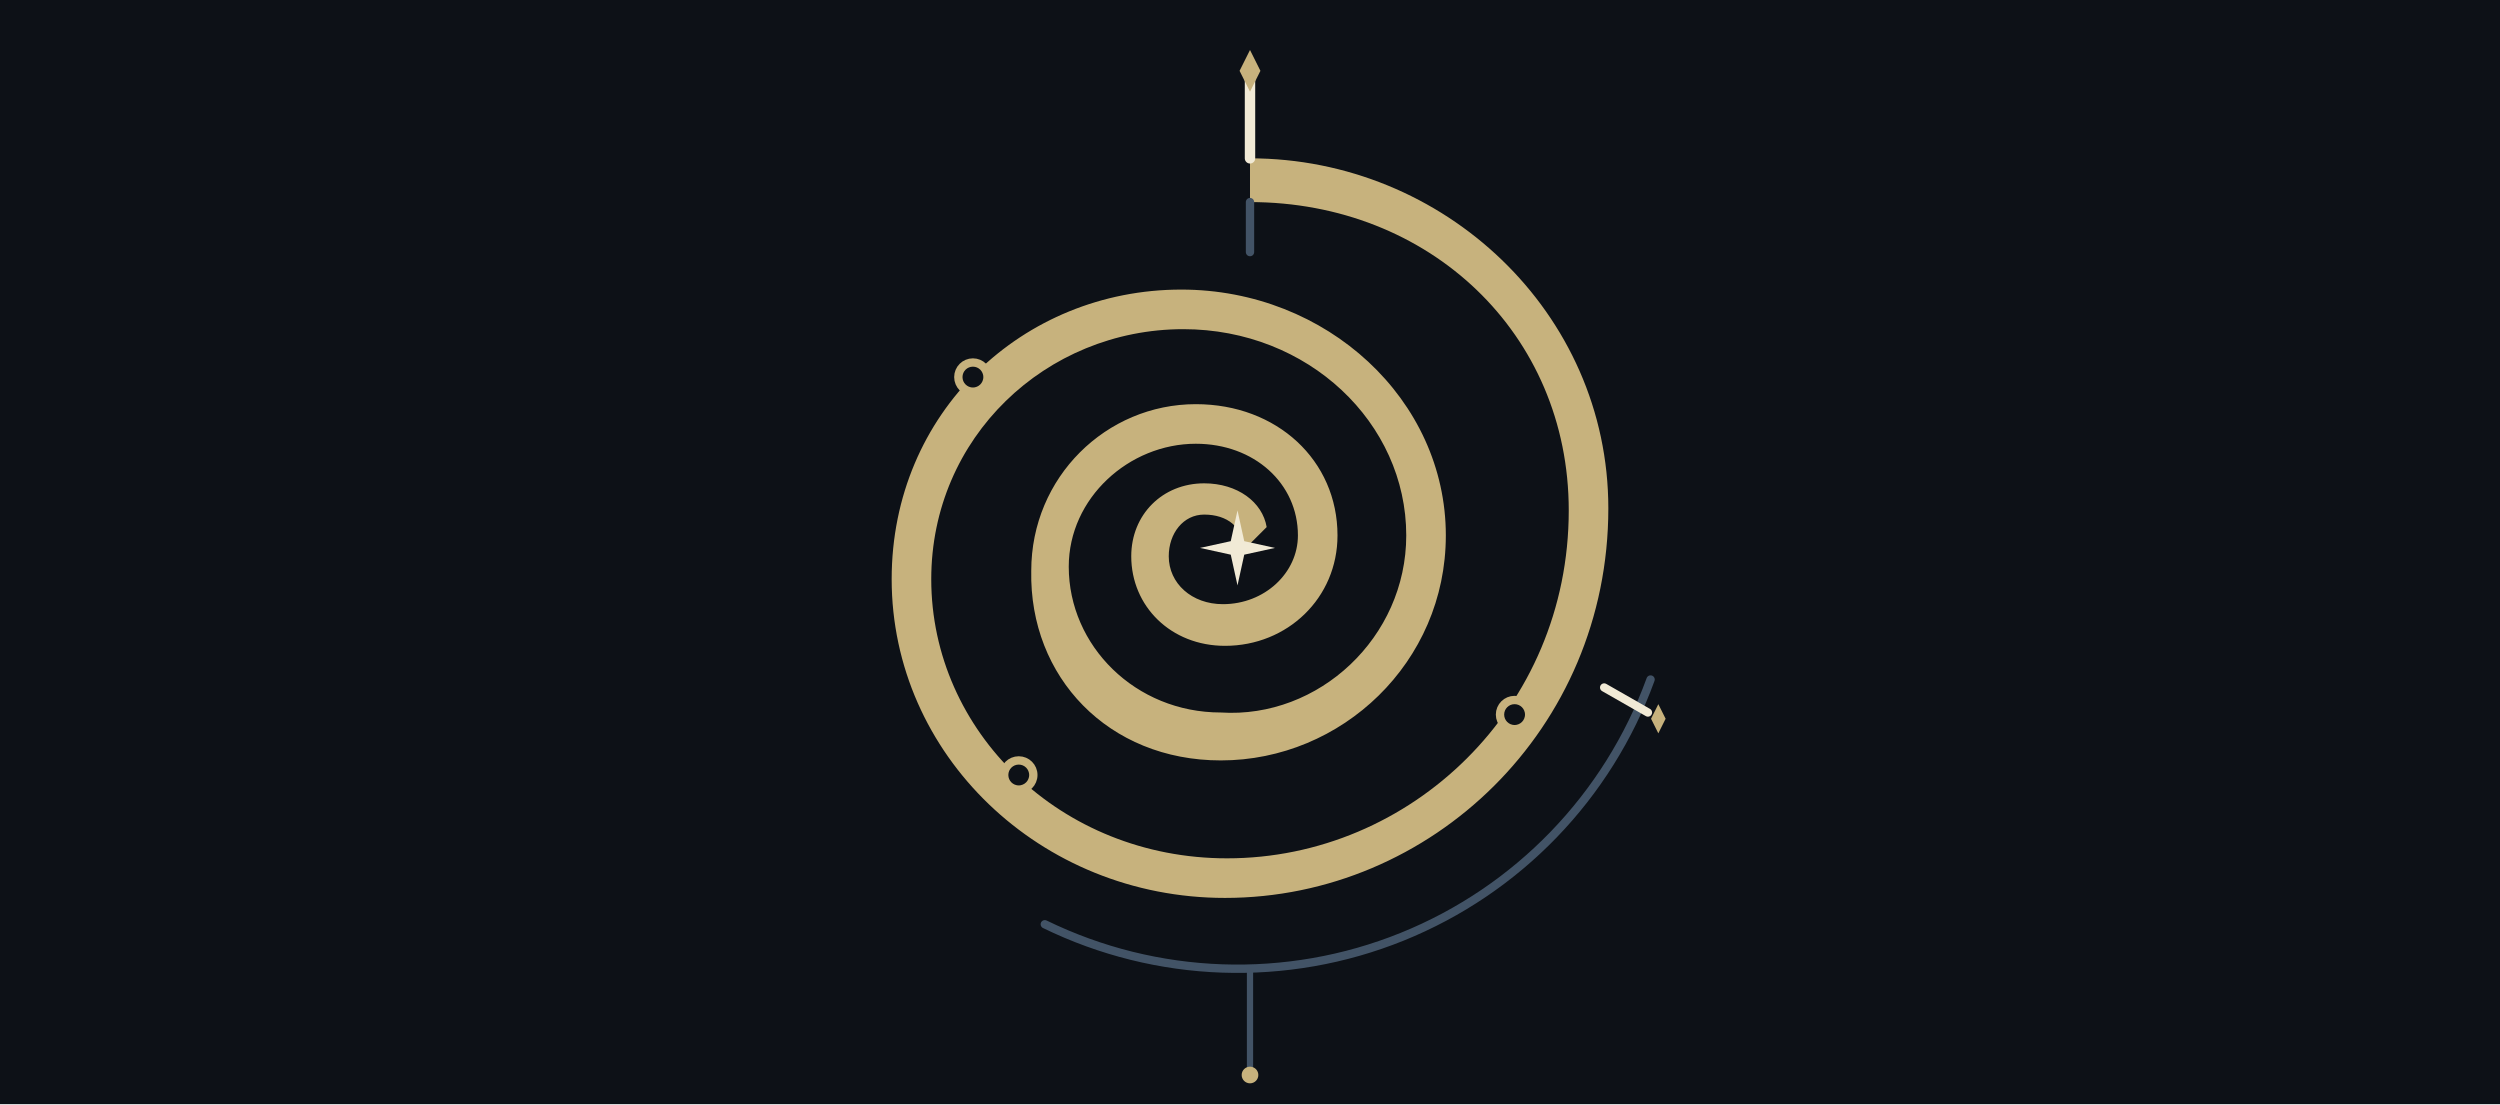
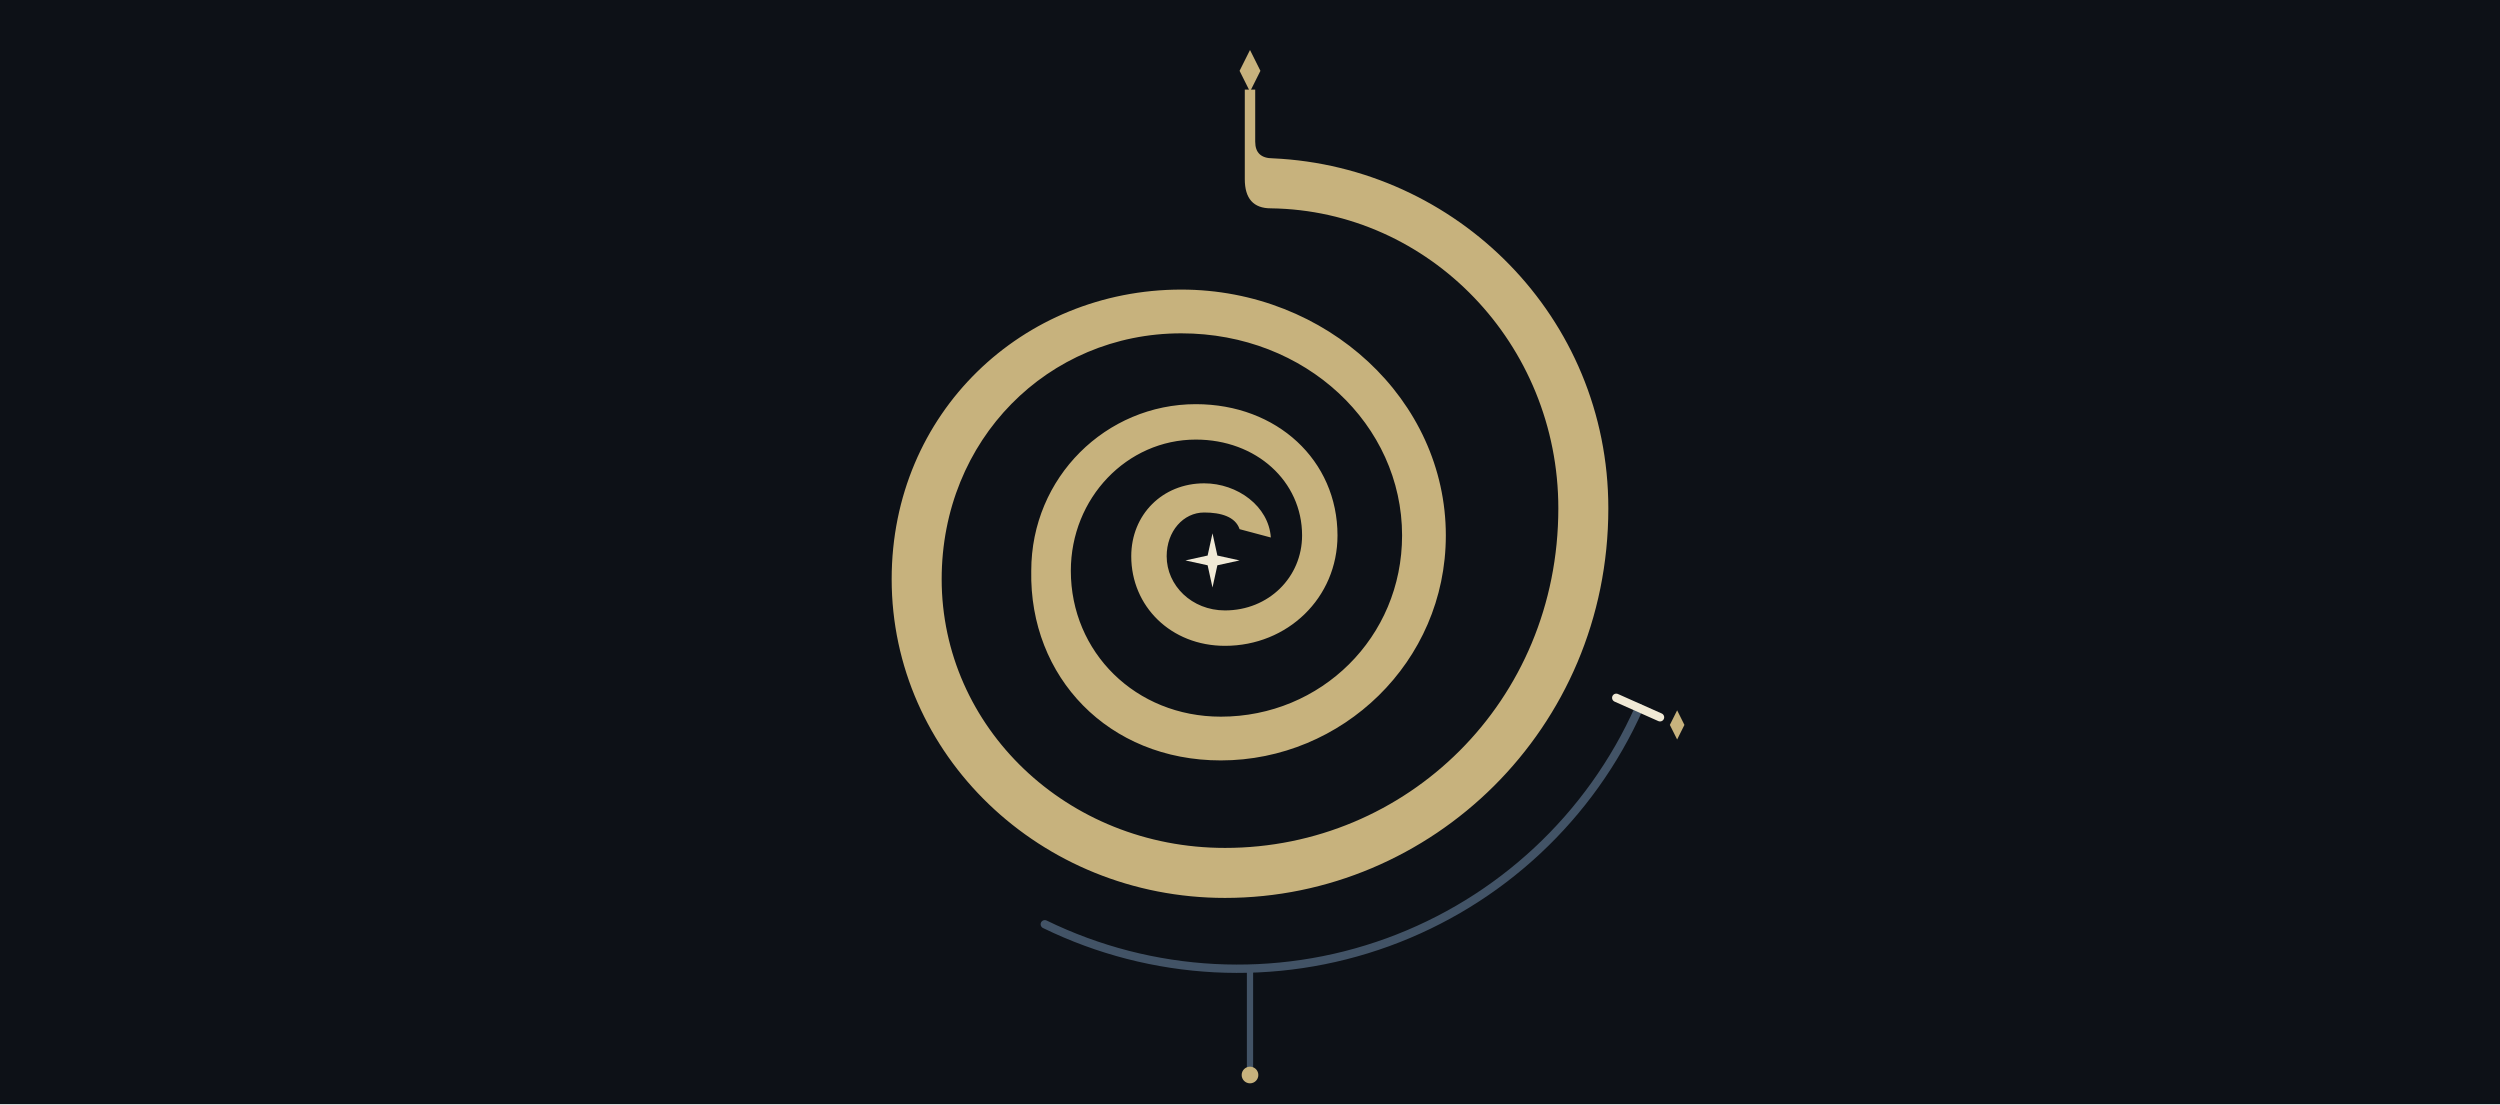
<svg xmlns="http://www.w3.org/2000/svg" width="1200" height="530" viewBox="0 0 1200 530" role="img" aria-labelledby="title desc">
  <rect x="0" y="0" width="1200" height="530" rx="0" fill="#0d1117" />
  <g id="frozen-clotho-seal" transform="translate(344.0 0)">
-     <g id="celestial-seal">
-       <g id="continuous-generative-thread">
-         <path d="M256 76 C349 76 428 150 428 244 C428 350 343 431 244 431 C155 431 84 362 84 278 C84 198 147 139 223 139 C293 139 350 192 350 257 C350 318 300 365 242 365 C188 365 150 325 151 274 C151 229 187 194 230 194 C269 194 298 221 298 257 C298 287 274 310 244 310 C218 310 199 291 199 267 C199 247 214 232 234 232 C250 232 262 241 264 253 L253 264 C253 253 245 247 234 247 C224 247 217 256 217 267 C217 280 228 290 243 290 C263 290 279 275 279 257 C279 232 258 213 230 213 C198 213 169 239 169 272 C169 310 201 342 242 342 C289 345 331 306 331 257 C331 203 284 158 224 158 C158 158 103 210 103 278 C103 351 165 412 245 412 C333 412 409 340 409 245 C409 160 342 97 256 97Z" fill="#c7b27d" />
-       </g>
-       <g id="stellar-origin">
-         <path d="M250 245L253.24 259.76 268 263 253.24 266.24 250 281 246.76 266.24 232 263 246.76 259.76Z" fill="#f1ead6" />
-       </g>
-       <g id="thread-axis">
-         <path d="M256 36V76" fill="none" stroke="#f1ead6" stroke-width="5" stroke-linecap="round" stroke-linejoin="round" />
-         <path d="M256 24L261.0 34 256 44 251.0 34Z" fill="#c7b27d" />
-         <path d="M256 97V121" fill="none" stroke="#425366" stroke-width="4" stroke-linecap="round" stroke-linejoin="round" />
-       </g>
-       <g id="outer-tangent">
-         <path d="M448.275 326.166 A211 211 0 0 1 157.504 443.646" fill="none" stroke="#425366" stroke-width="4" stroke-linecap="round" stroke-linejoin="round" />
-         <path d="M426 330L447 342" fill="none" stroke="#f1ead6" stroke-width="4" stroke-linecap="round" stroke-linejoin="round" />
-         <path d="M452 338L455.5 345 452 352 448.5 345Z" fill="#c7b27d" />
-       </g>
-       <circle cx="123" cy="181" r="7" fill="#0d1117" stroke="#c7b27d" stroke-width="4" />
-       <circle cx="145" cy="372" r="7" fill="#0d1117" stroke="#c7b27d" stroke-width="4" />
-       <circle cx="383" cy="343" r="7" fill="#0d1117" stroke="#c7b27d" stroke-width="4" />
+     <g id="continuous-axial-thread">
+       <path d="M253.5 43 L258.5 43 L258.5 68 Q258.5 76 267 76 C355 80 428 152 428 244 C428 350 343 431 244 431 C155 431 84 362 84 278 C84 198 147 139 223 139 C293 139 350 192 350 257 C350 318 300 365 242 365 C188 365 150 325 151 274 C151 229 187 194 230 194 C269 194 298 221 298 257 C298 287 274 310 244 310 C218 310 199 291 199 267 C199 247 214 232 234 232 C250 232 265 243 266 258 L251 254 C249 248 242 246 234 246 C224 246 216 255 216 267 C216 281 228 293 244 293 C265 293 281 277 281 257 C281 231 259 211 230 211 C197 211 170 239 170 274 C170 313 201 344 242 344 C290 344 329 306 329 257 C329 204 283 160 223 160 C159 160 108 211 108 278 C108 349 168 407 244 407 C331 407 404 337 404 244 C404 165 342 101 266 100 Q253.5 100 253.5 86 Z" fill="#c7b27d" />
+     </g>
+     <g id="stellar-origin">
+       <path d="M238 256L240.34 266.66 251 269 240.34 271.34 238 282 235.66 271.34 225 269 235.66 266.66Z" fill="#f1ead6" />
+     </g>
+     <g id="axial-terminal">
+       <path d="M256 24L261.0 34 256 44 251.0 34Z" fill="#c7b27d" />
+     </g>
+     <g id="orbital-reference">
+       <path d="M442.758 339.821 A211 211 0 0 1 157.504 443.646" fill="none" stroke="#425366" stroke-width="4" stroke-linecap="round" stroke-linejoin="round" />
+       <path d="M431.796 334.941L452.807 344.296" fill="none" stroke="#f1ead6" stroke-width="4" stroke-linecap="round" stroke-linejoin="round" />
+       <path d="M461.029 340.956L464.529 347.956 461.029 354.956 457.529 347.956Z" fill="#c7b27d" />
    </g>
  </g>
  <path d="M600.0 466V512" fill="none" stroke="#425366" stroke-width="3" stroke-linecap="round" stroke-linejoin="round" />
  <circle cx="600.0" cy="516" r="4" fill="#c7b27d" />
</svg>
